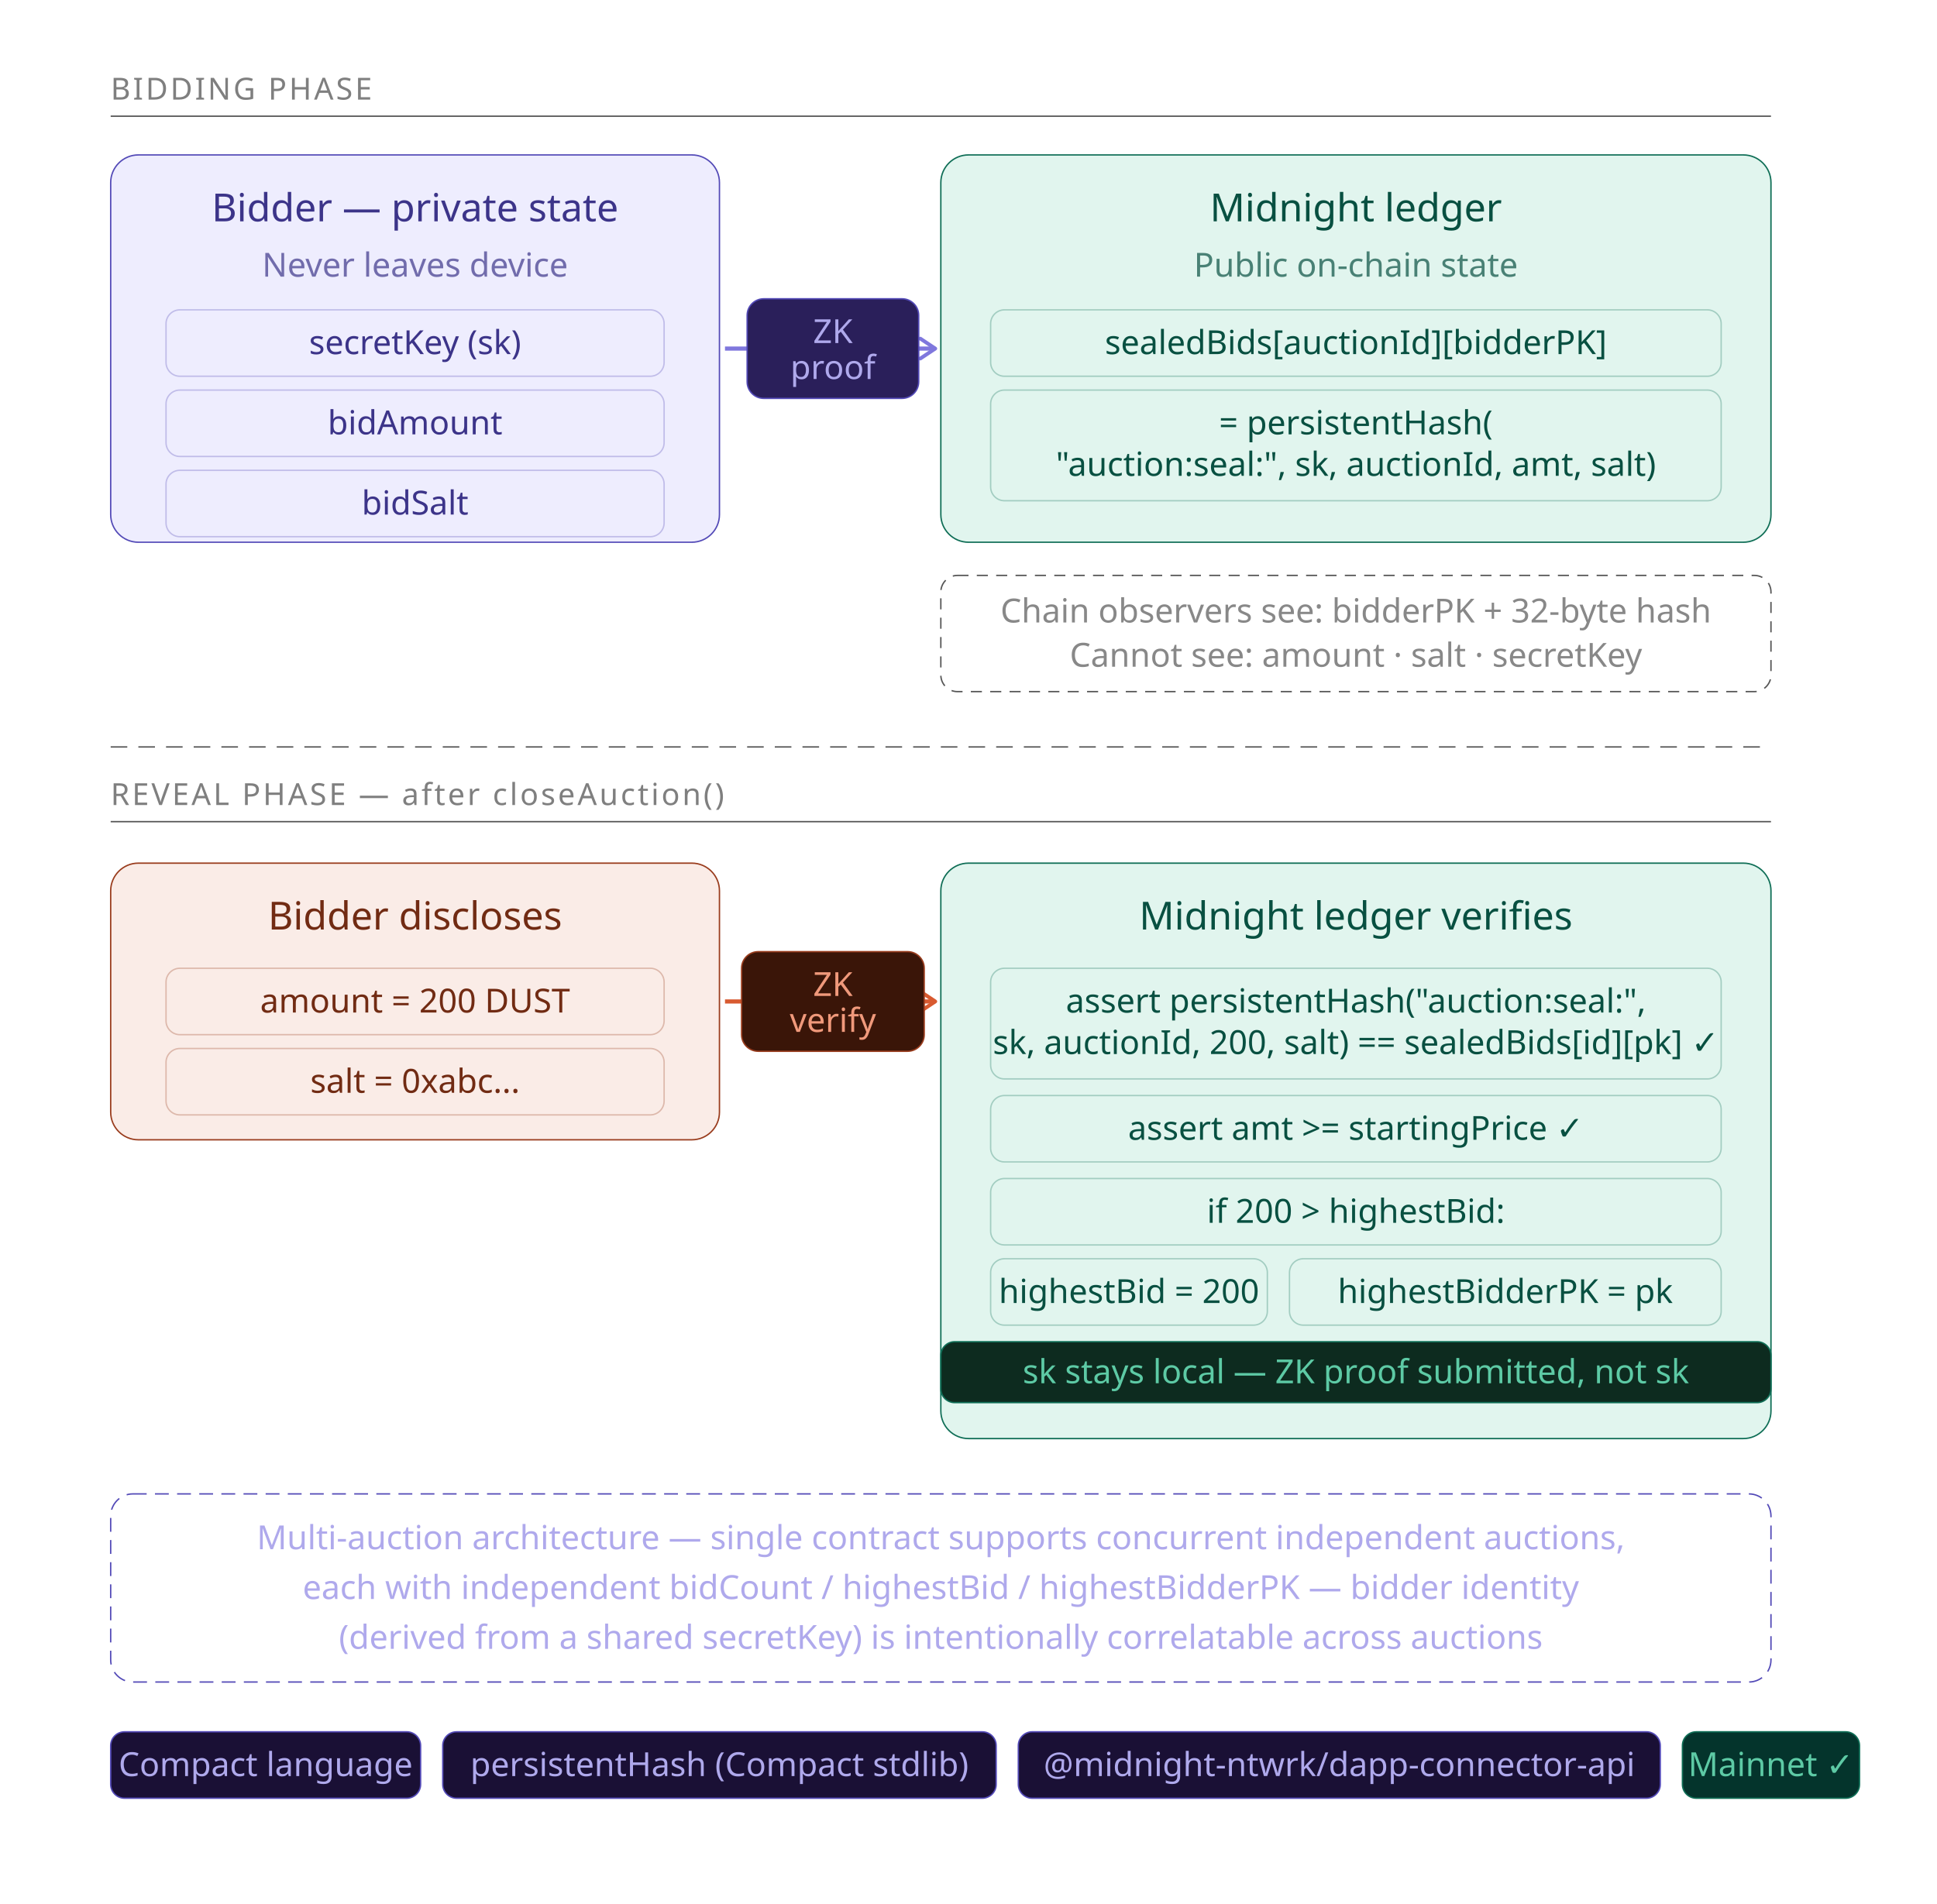
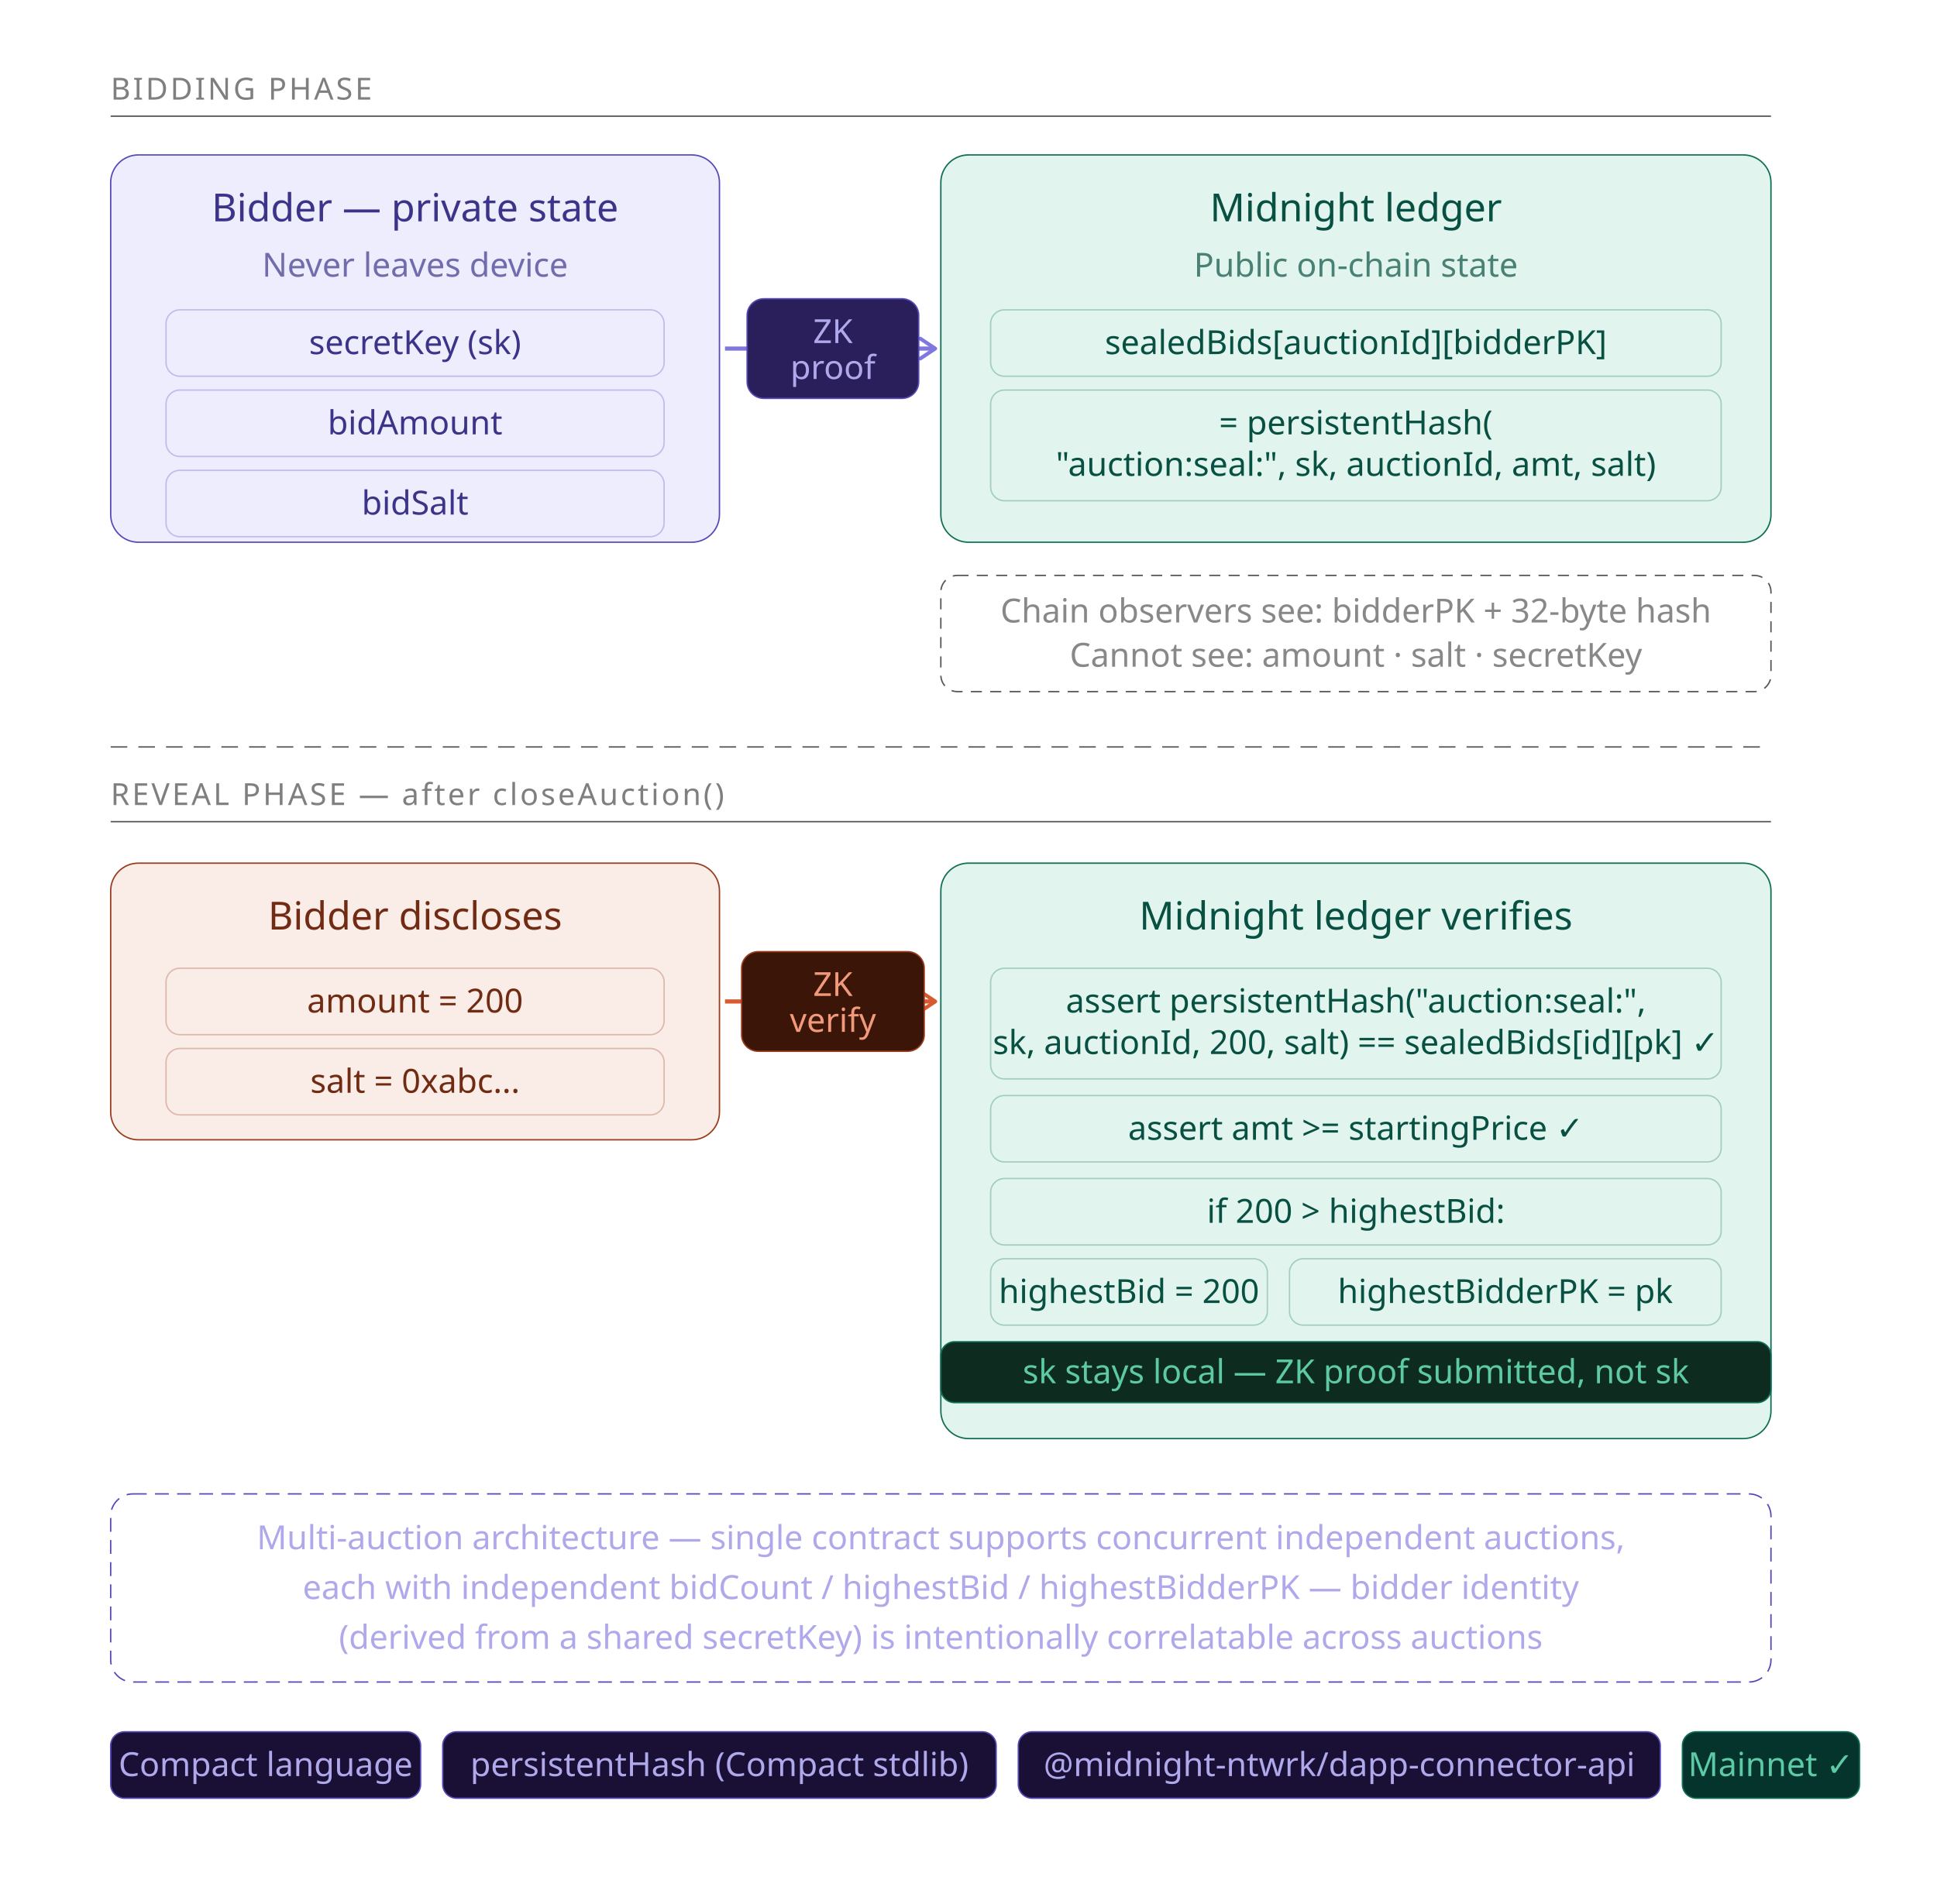
<svg xmlns="http://www.w3.org/2000/svg" width="100%" viewBox="0 0 700 688" role="img">
  <defs>
    <marker id="arrow" viewBox="0 0 10 10" refX="8" refY="5" markerWidth="6" markerHeight="6" orient="auto-start-reverse">
      <path d="M2 1L8 5L2 9" fill="none" stroke="context-stroke" stroke-width="1.5" stroke-linecap="round" stroke-linejoin="round" />
    </marker>
  </defs>
  <style>
  .c-purple rect { fill: #EEEDFE; stroke: #534AB7; }
  .c-purple text { fill: #3C3489; }
  .c-teal rect { fill: #E1F5EE; stroke: #0F6E56; }
  .c-teal text { fill: #085041; }
  .c-coral rect { fill: #FAECE7; stroke: #993C1D; }
  .c-coral text { fill: #712B13; }
  @media (prefers-color-scheme: dark) {
    .c-purple rect { fill: #26215C; stroke: #AFA9EC; }
    .c-purple text { fill: #CECBF6; }
    .c-teal rect { fill: #04342C; stroke: #5DCAA5; }
    .c-teal text { fill: #9FE1CB; }
    .c-coral rect { fill: #4A1B0C; stroke: #F0997B; }
    .c-coral text { fill: #F5C4B3; }
  }
  .th { font-size: 14px; font-weight: 500; font-family: sans-serif; }
  .ts { font-size: 12px; font-family: sans-serif; }
</style>
  <text class="th" x="40" y="36" style="font-size:11px;letter-spacing:0.08em;opacity:0.5">BIDDING PHASE</text>
  <line x1="40" y1="42" x2="640" y2="42" stroke="#555" stroke-width="0.5" />
  <g class="c-purple">
    <rect x="40" y="56" width="220" height="140" rx="10" stroke-width="0.5" />
    <text class="th" x="150" y="80" text-anchor="middle">Bidder — private state</text>
    <text class="ts" x="150" y="100" text-anchor="middle" style="opacity:0.7">Never leaves device</text>
    <rect x="60" y="112" width="180" height="24" rx="5" stroke-width="0.5" style="opacity:0.3" />
    <text class="ts" x="150" y="128" text-anchor="middle">secretKey (sk)</text>
    <rect x="60" y="141" width="180" height="24" rx="5" stroke-width="0.5" style="opacity:0.3" />
    <text class="ts" x="150" y="157" text-anchor="middle">bidAmount</text>
    <rect x="60" y="170" width="180" height="24" rx="5" stroke-width="0.5" style="opacity:0.3" />
    <text class="ts" x="150" y="186" text-anchor="middle">bidSalt</text>
  </g>
  <line x1="262" y1="126" x2="338" y2="126" stroke="#7F77DD" stroke-width="1.5" marker-end="url(#arrow)" />
  <rect x="270" y="108" width="62" height="36" rx="6" fill="#2a1f5a" stroke="#534AB7" stroke-width="0.5" />
  <text class="ts" x="301" y="124" text-anchor="middle" style="fill:#AFA9EC">ZK</text>
  <text class="ts" x="301" y="137" text-anchor="middle" style="fill:#AFA9EC">proof</text>
  <g class="c-teal">
    <rect x="340" y="56" width="300" height="140" rx="10" stroke-width="0.5" />
    <text class="th" x="490" y="80" text-anchor="middle">Midnight ledger</text>
    <text class="ts" x="490" y="100" text-anchor="middle" style="opacity:0.7">Public on-chain state</text>
    <rect x="358" y="112" width="264" height="24" rx="5" stroke-width="0.5" style="opacity:0.3" />
    <text class="ts" x="490" y="128" text-anchor="middle">sealedBids[auctionId][bidderPK]</text>
    <rect x="358" y="141" width="264" height="40" rx="5" stroke-width="0.5" style="opacity:0.3" />
    <text class="ts" x="490" y="157" text-anchor="middle">= persistentHash(</text>
    <text class="ts" x="490" y="172" text-anchor="middle">"auction:seal:", sk, auctionId, amt, salt)</text>
  </g>
  <rect x="340" y="208" width="300" height="42" rx="6" fill="none" stroke="#555" stroke-width="0.5" stroke-dasharray="4 3" />
  <text class="ts" x="490" y="225" text-anchor="middle" style="fill:#888">Chain observers see: bidderPK + 32-byte hash</text>
  <text class="ts" x="490" y="241" text-anchor="middle" style="fill:#888">Cannot see: amount · salt · secretKey</text>
  <line x1="40" y1="270" x2="640" y2="270" stroke="#555" stroke-width="0.5" stroke-dasharray="6 4" />
  <text class="th" x="40" y="291" style="font-size:11px;letter-spacing:0.08em;opacity:0.5">REVEAL PHASE  —  after closeAuction()</text>
  <line x1="40" y1="297" x2="640" y2="297" stroke="#555" stroke-width="0.5" />
  <g class="c-coral">
    <rect x="40" y="312" width="220" height="100" rx="10" stroke-width="0.5" />
    <text class="th" x="150" y="336" text-anchor="middle">Bidder discloses</text>
    <rect x="60" y="350" width="180" height="24" rx="5" stroke-width="0.5" style="opacity:0.3" />
-     <text class="ts" x="150" y="366" text-anchor="middle">amount = 200 DUST</text>
+     <text class="ts" x="150" y="366" text-anchor="middle">amount = 200</text>
    <rect x="60" y="379" width="180" height="24" rx="5" stroke-width="0.5" style="opacity:0.3" />
    <text class="ts" x="150" y="395" text-anchor="middle">salt = 0xabc...</text>
  </g>
  <line x1="262" y1="362" x2="338" y2="362" stroke="#D85A30" stroke-width="1.5" marker-end="url(#arrow)" />
  <rect x="268" y="344" width="66" height="36" rx="6" fill="#3a1508" stroke="#993C1D" stroke-width="0.5" />
  <text class="ts" x="301" y="360" text-anchor="middle" style="fill:#F0997B">ZK</text>
  <text class="ts" x="301" y="373" text-anchor="middle" style="fill:#F0997B">verify</text>
  <g class="c-teal">
    <rect x="340" y="312" width="300" height="208" rx="10" stroke-width="0.5" />
    <text class="th" x="490" y="336" text-anchor="middle">Midnight ledger verifies</text>
    <rect x="358" y="350" width="264" height="40" rx="5" stroke-width="0.5" style="opacity:0.3" />
    <text class="ts" x="490" y="366" text-anchor="middle">assert persistentHash("auction:seal:",</text>
    <text class="ts" x="490" y="381" text-anchor="middle">sk, auctionId, 200, salt) == sealedBids[id][pk] ✓</text>
    <rect x="358" y="396" width="264" height="24" rx="5" stroke-width="0.5" style="opacity:0.3" />
    <text class="ts" x="490" y="412" text-anchor="middle">assert amt &gt;= startingPrice ✓</text>
    <rect x="358" y="426" width="264" height="24" rx="5" stroke-width="0.5" style="opacity:0.3" />
    <text class="ts" x="490" y="442" text-anchor="middle">if 200 &gt; highestBid:</text>
    <rect x="358" y="455" width="100" height="24" rx="5" stroke-width="0.5" style="opacity:0.3" />
    <text class="ts" x="408" y="471" text-anchor="middle">highestBid = 200</text>
    <rect x="466" y="455" width="156" height="24" rx="5" stroke-width="0.5" style="opacity:0.3" />
    <text class="ts" x="544" y="471" text-anchor="middle">highestBidderPK = pk</text>
  </g>
  <rect x="340" y="485" width="300" height="22" rx="5" fill="#0d2b1f" stroke="#0F6E56" stroke-width="0.5" />
  <text class="ts" x="490" y="500" text-anchor="middle" style="fill:#5DCAA5">sk stays local — ZK proof submitted, not sk</text>
  <rect x="40" y="540" width="600" height="68" rx="8" fill="none" stroke="#534AB7" stroke-width="0.5" stroke-dasharray="5 3" />
  <text class="ts" x="340" y="560" text-anchor="middle" style="fill:#AFA9EC">Multi-auction architecture — single contract supports concurrent independent auctions,</text>
  <text class="ts" x="340" y="578" text-anchor="middle" style="fill:#AFA9EC">each with independent bidCount / highestBid / highestBidderPK — bidder identity</text>
  <text class="ts" x="340" y="596" text-anchor="middle" style="fill:#AFA9EC">(derived from a shared secretKey) is intentionally correlatable across auctions</text>
  <rect x="40" y="626" width="112" height="24" rx="5" fill="#1a1035" stroke="#534AB7" stroke-width="0.5" />
  <text class="ts" x="96" y="642" text-anchor="middle" style="fill:#AFA9EC">Compact language</text>
  <rect x="160" y="626" width="200" height="24" rx="5" fill="#1a1035" stroke="#534AB7" stroke-width="0.5" />
  <text class="ts" x="260" y="642" text-anchor="middle" style="fill:#AFA9EC">persistentHash (Compact stdlib)</text>
  <rect x="368" y="626" width="232" height="24" rx="5" fill="#1a1035" stroke="#534AB7" stroke-width="0.5" />
  <text class="ts" x="484" y="642" text-anchor="middle" style="fill:#AFA9EC">@midnight-ntwrk/dapp-connector-api</text>
  <rect x="608" y="626" width="64" height="24" rx="5" fill="#04342C" stroke="#0F6E56" stroke-width="0.5" />
  <text class="ts" x="640" y="642" text-anchor="middle" style="fill:#5DCAA5">Mainnet ✓</text>
</svg>
